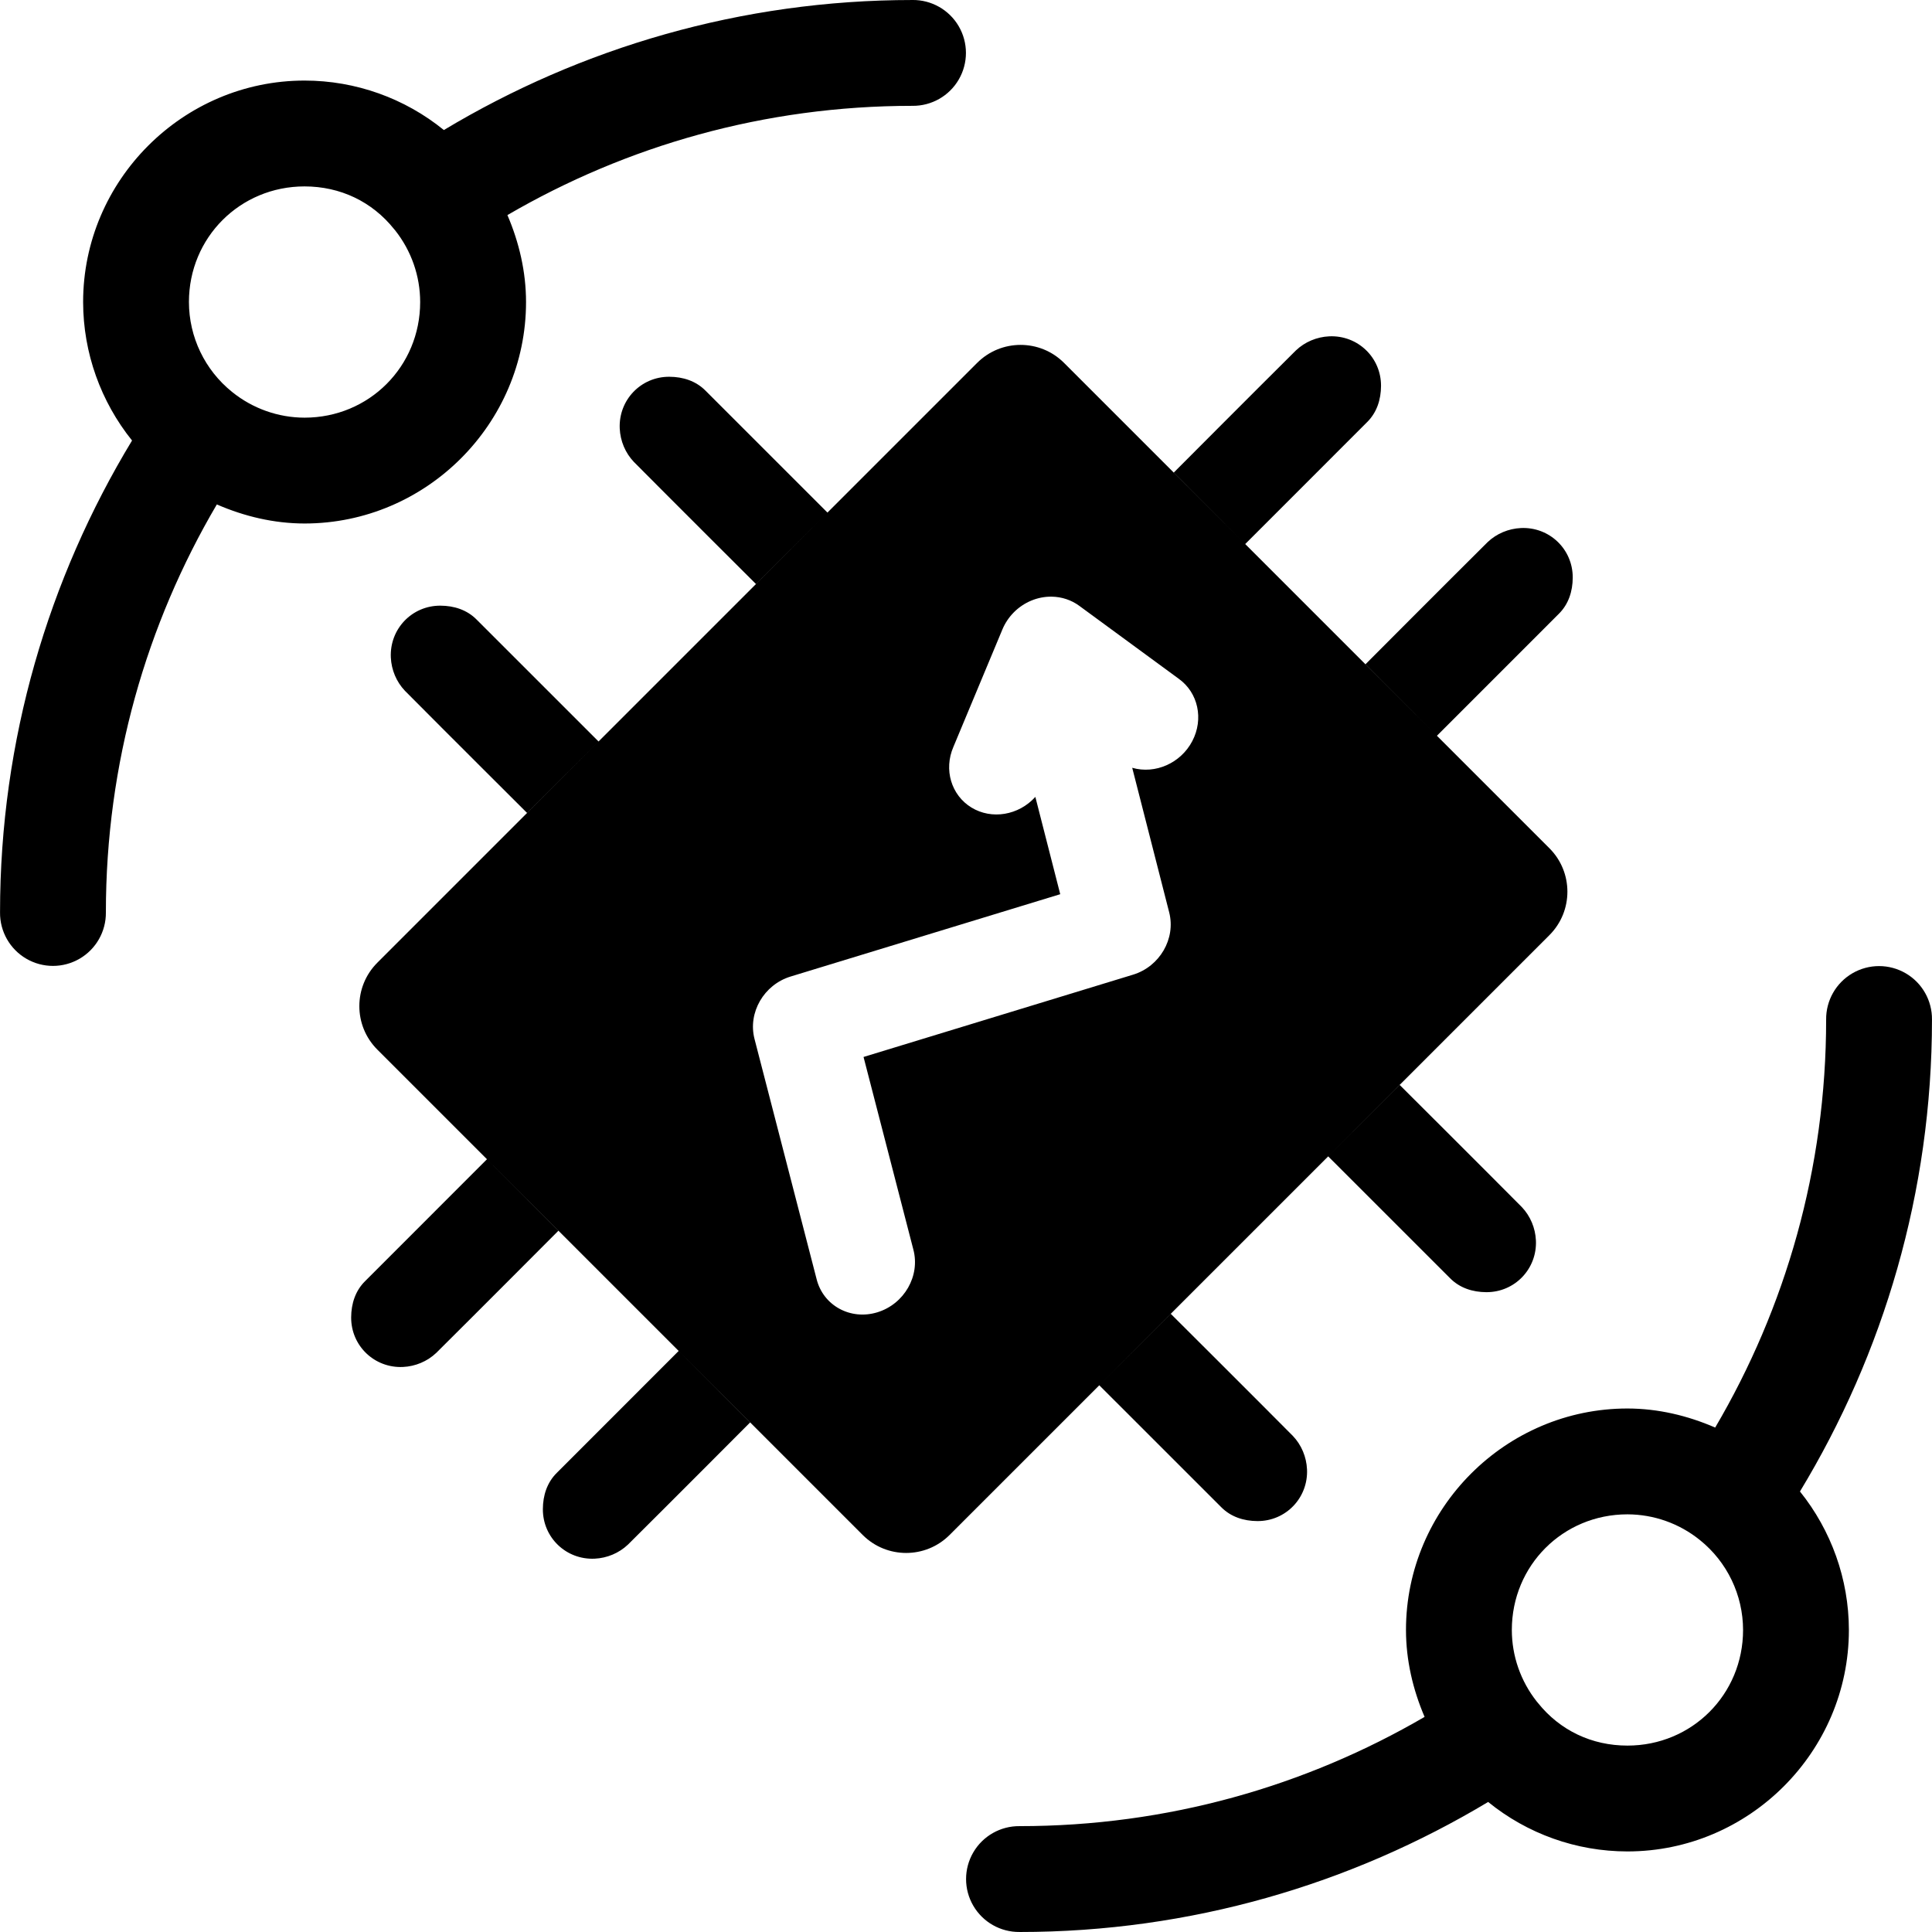
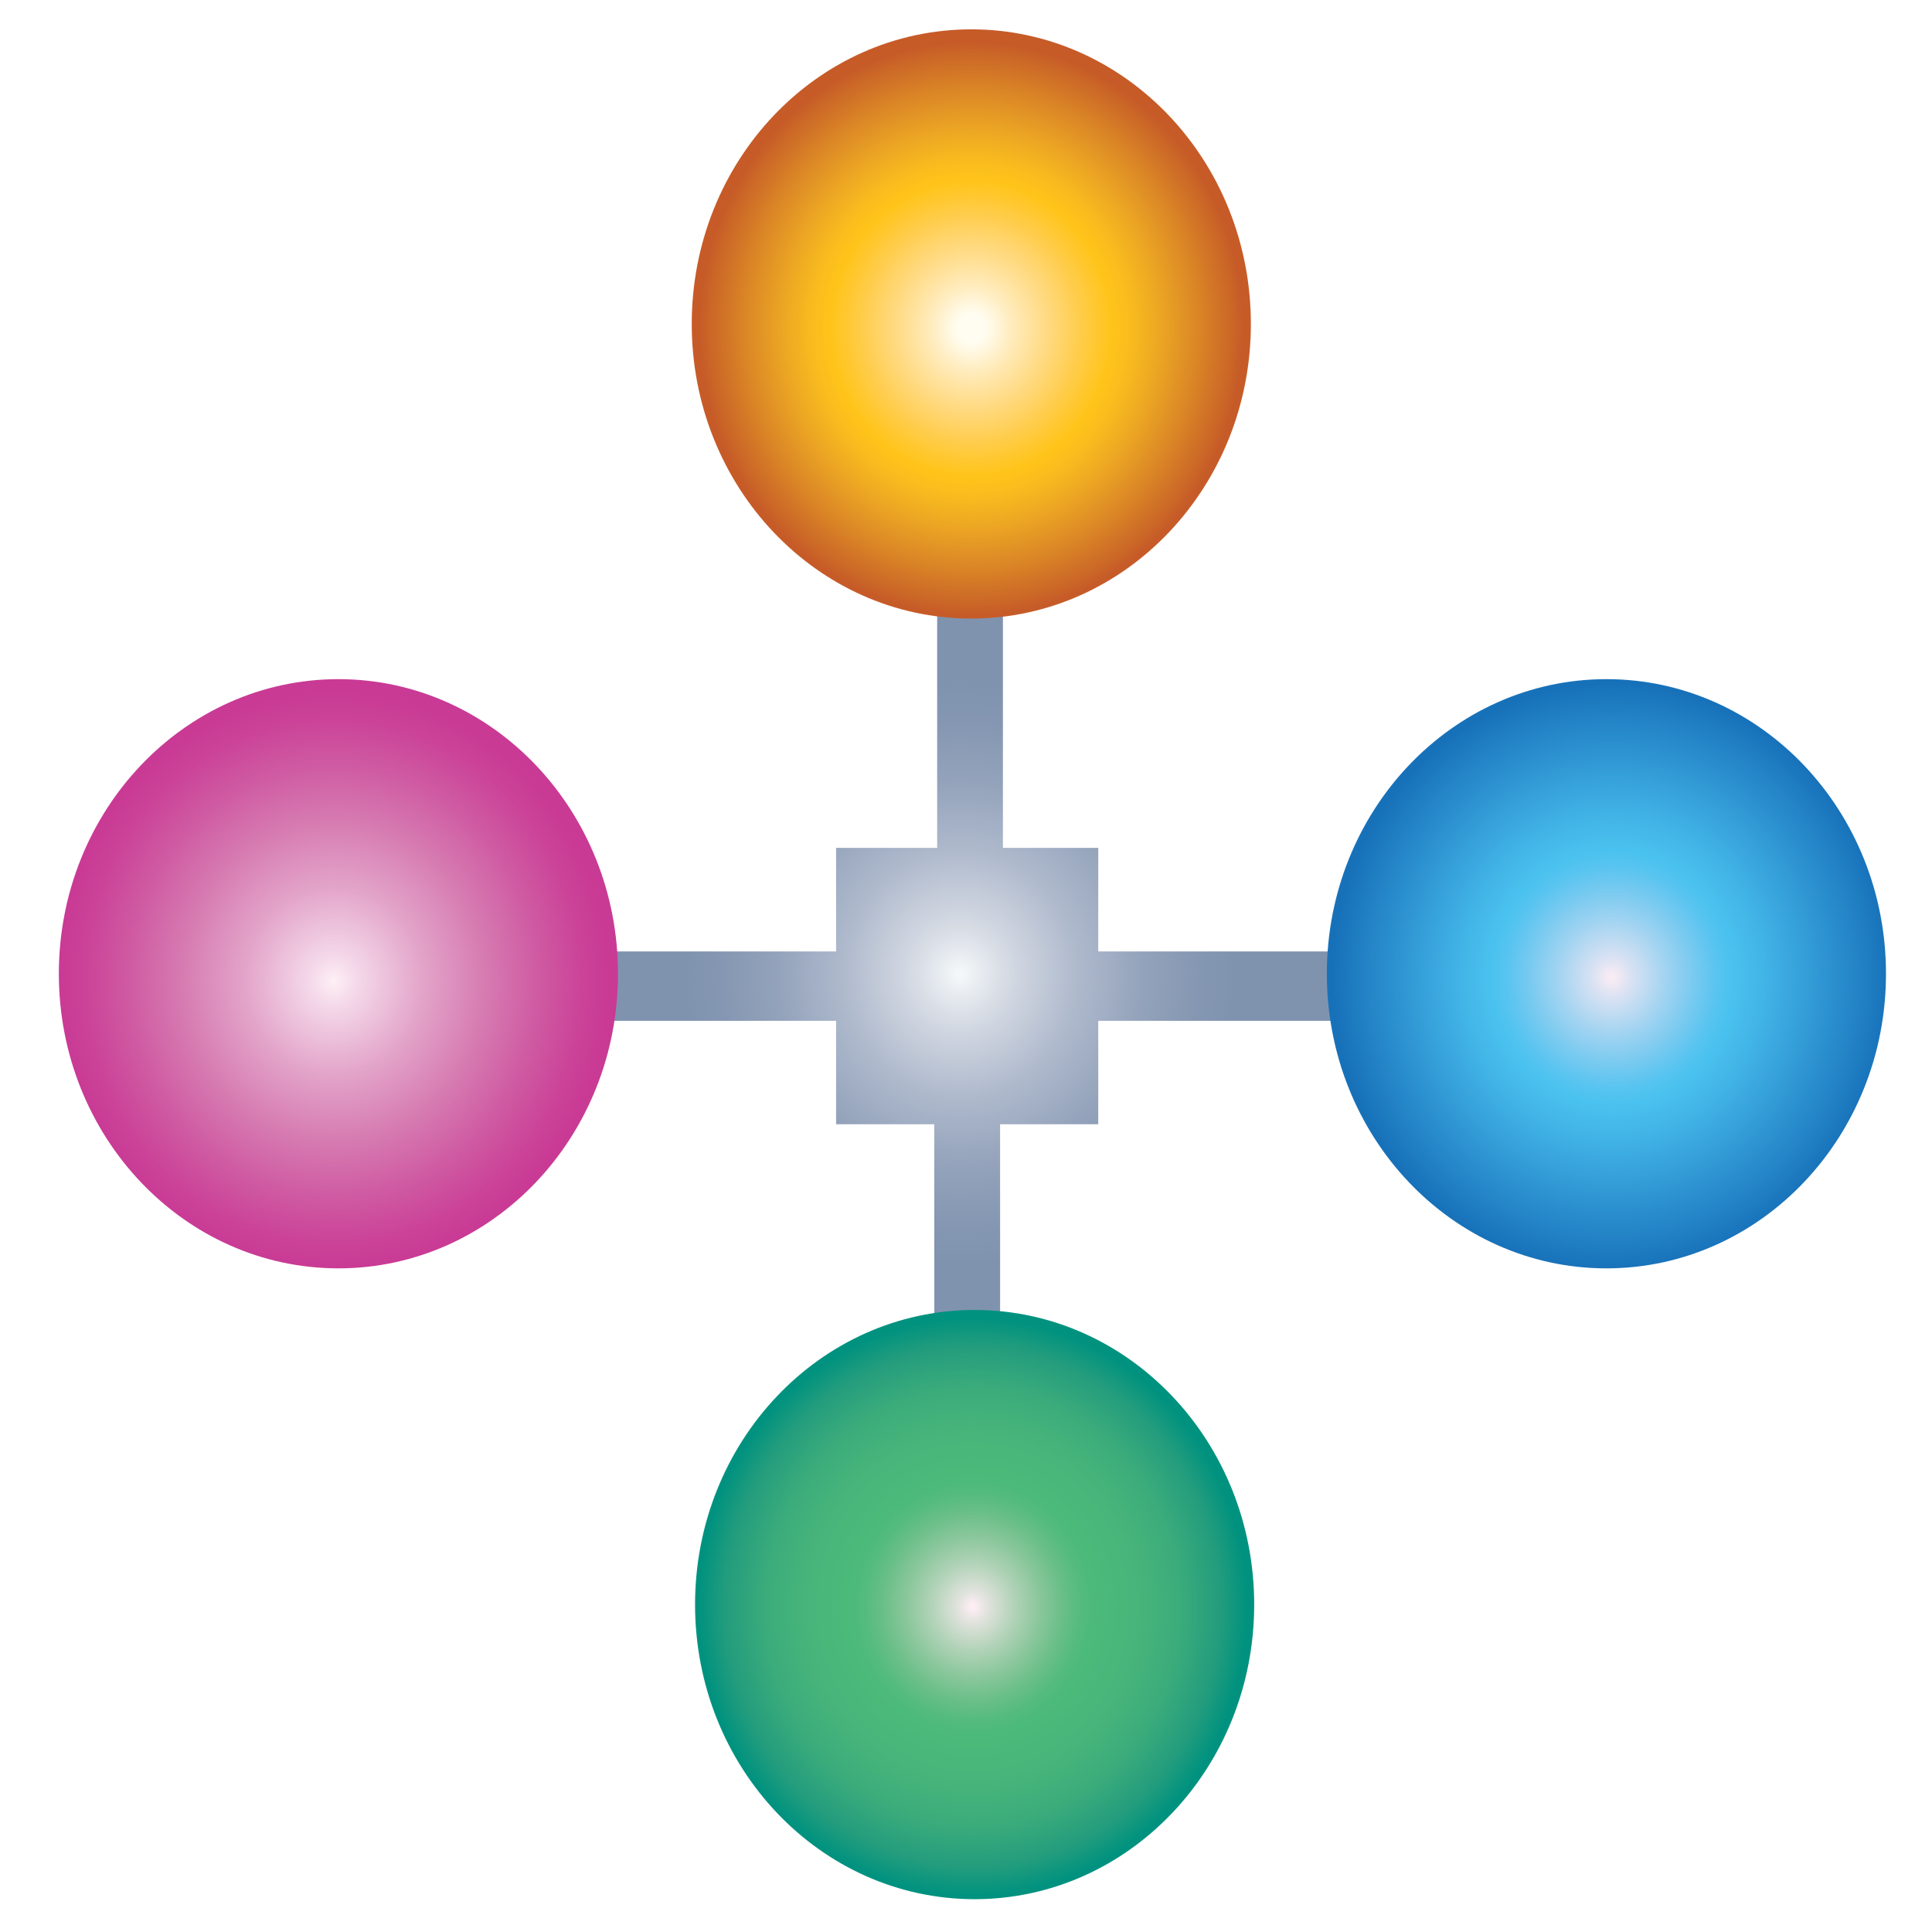
- <svg xmlns="http://www.w3.org/2000/svg" width="320" height="320" version="1.1" viewBox="0 0 320 320">
-   <g stroke-width="28" />
-   <g shape-rendering="auto">
-     <path d="m151.13 0.001c-28.363 0-54.915 7.915-77.613 21.537-6.472-5.262-14.605-8.191-23.067-8.194a8.766 8.766 0 0 0-0.004 0c-20.154 7.3e-4 -36.679 16.528-36.678 36.682a8.766 8.766 0 0 0 0 0.011c0.01 8.415 2.927 16.483 8.103 22.927-13.825 22.819-21.865 49.572-21.865 78.161a8.766 8.766 0 1 0 17.531 0c0-24.702 6.719-47.748 18.378-67.574 4.566 1.985 9.473 3.15 14.519 3.157a8.766 8.766 0 0 0 0.012 0c20.155 6.2e-4 36.683-16.527 36.682-36.682a8.766 8.766 0 0 0 0-4e-3c-0.002-4.999-1.139-9.863-3.083-14.397 19.717-11.484 42.585-18.095 67.085-18.095a8.766 8.766 0 1 0 0-17.531zm-100.69 30.874c5.913 2e-3 11.191 2.512 14.836 7.077a8.766 8.766 0 0 0 0.183 0.215c2.671 3.38 4.133 7.553 4.134 11.863-0.002 10.677-8.468 19.144-19.144 19.148-4.37-8e-3 -8.601-1.509-12-4.255a8.766 8.766 0 0 0-0.012-9e-3c-4.514-3.633-7.136-9.098-7.144-14.893 0.003-10.677 8.47-19.144 19.148-19.146z" color="#000000" color-rendering="auto" image-rendering="auto" solid-color="#000000" style="isolation:auto;mix-blend-mode:normal;text-decoration-color:#000000;text-decoration-line:none;text-decoration-style:solid;text-indent:0;text-transform:none;white-space:normal" />
-     <path d="m66.992 102.83c-1.492 1.558-2.366 3.71-2.258 6.071 0.096 2.045 0.913 4.02 2.337 5.518 6.805 6.856 20.223 20.223 20.223 20.223l11.844-11.83s-12.973-12.961-20.176-20.171c-1.604-1.633-3.75-2.314-6.012-2.324-2.358-0.011-4.467 0.954-5.959 2.512zm32.147 19.983-36.639 36.639c-3.975 3.976-3.975 10.421 0 14.397l80.387 80.387c3.976 3.976 10.422 3.976 14.398 0l99.345-99.345c3.975-3.976 3.975-10.422-6.7e-4 -14.398l-18.63-18.628-61.758-61.758c-3.976-3.975-10.421-3.975-14.397 0l-24.791 24.791zm37.914-37.914s-12.973-12.961-20.176-20.171c-1.604-1.633-3.75-2.314-6.012-2.324-4.717-0.023-8.434 3.862-8.217 8.583 0.096 2.045 0.913 4.02 2.337 5.518 6.805 6.856 20.223 20.223 20.223 20.223zm69.193 5.213s12.961-12.973 20.171-20.176c1.633-1.604 2.314-3.75 2.324-6.012 0.022-4.717-3.862-8.434-8.583-8.217-2.045 0.096-4.02 0.913-5.518 2.337-6.856 6.805-20.223 20.223-20.223 20.223zm31.753 31.753s12.961-12.973 20.171-20.176c1.633-1.604 2.314-3.75 2.324-6.012 0.022-4.717-3.862-8.434-8.583-8.217-2.045 0.096-4.02 0.913-5.518 2.337-6.856 6.805-20.223 20.223-20.223 20.223zm-18.009 69.667s12.973 12.961 20.178 20.169c1.604 1.632 3.75 2.314 6.012 2.324 4.717 0.022 8.434-3.861 8.217-8.583l-2e-3 2e-3c-0.096-2.045-0.914-4.021-2.338-5.519-6.805-6.856-20.222-20.222-20.222-20.222l-11.844 11.83zm-37.914 37.914s12.973 12.961 20.178 20.169c1.604 1.632 3.75 2.314 6.012 2.324 4.717 0.023 8.434-3.861 8.217-8.583h-2e-3c-0.096-2.045-0.913-4.021-2.337-5.518-6.805-6.856-20.223-20.223-20.223-20.223l-11.844 11.83zm-69.667-5.687s-12.961 12.973-20.169 20.178c-1.632 1.604-2.314 3.75-2.324 6.012-0.023 4.717 3.861 8.434 8.583 8.217h-0.002c2.045-0.096 4.02-0.913 5.518-2.337 6.856-6.805 20.223-20.223 20.223-20.223zm-31.753-31.753s-12.961 12.973-20.169 20.178c-1.632 1.604-2.314 3.75-2.324 6.012-0.023 4.717 3.861 8.434 8.583 8.217h-0.002c2.045-0.096 4.02-0.913 5.518-2.337 6.856-6.805 20.223-20.223 20.223-20.223zm87.237-90.554c1.679-1.706 3.967-2.66 6.297-2.626 1.663 0.024 3.253 0.55 4.562 1.51l16.499 12.1c3.201 2.297 4.144 6.659 2.231 10.312-1.914 3.653-6.123 5.524-9.951 4.423l6.124 23.948c1.113 4.352-1.564 8.968-5.983 10.317l-44.642 13.631 8.246 31.883c1.173 4.37-1.502 9.044-5.955 10.407-4.453 1.363-8.976-1.111-10.068-5.505l-10.282-39.769c-1.127-4.356 1.549-8.985 5.976-10.338l44.661-13.637-4.122-16.118c-2.763 3.064-7.234 3.808-10.586 1.762-3.353-2.047-4.614-6.29-2.986-10.047l8.117-19.454c0.433-1.038 1.067-1.989 1.862-2.797z" color="#000000" color-rendering="auto" fill-rule="evenodd" image-rendering="auto" solid-color="#000000" style="isolation:auto;mix-blend-mode:normal;text-decoration-color:#000000;text-decoration-line:none;text-decoration-style:solid;text-indent:0;text-transform:none;white-space:normal" />
-     <path d="m168.87 320c28.363 0 54.915-7.915 77.614-21.538 6.472 5.262 14.605 8.192 23.067 8.194a8.766 8.766 0 0 0 4e-3 0c20.155-7e-4 36.68-16.528 36.679-36.682a8.766 8.766 0 0 0 0-0.011c-0.01-8.415-2.927-16.484-8.103-22.927 13.825-22.82 21.866-49.572 21.866-78.162a8.766 8.766 0 1 0-17.531 0c0 24.703-6.719 47.749-18.378 67.575-4.566-1.985-9.473-3.15-14.519-3.157a8.766 8.766 0 0 0-0.012 0c-20.155-6.2e-4 -36.683 16.527-36.682 36.682 2e-3 4.999 1.139 9.863 3.083 14.397-19.717 11.484-42.586 18.095-67.086 18.095a8.766 8.766 0 1 0 0 17.531zm100.69-30.875c-5.913 0-11.191-2.512-14.836-7.077a8.766 8.766 0 0 0-0.183-0.215c-2.671-3.38-4.133-7.553-4.134-11.863 2e-3 -10.677 8.468-19.144 19.144-19.148 4.37 8e-3 8.601 1.509 12 4.255a8.766 8.766 0 0 0 0.012 9e-3c4.514 3.633 7.136 9.098 7.144 14.893-3e-3 10.677-8.47 19.145-19.148 19.146z" color="#000000" color-rendering="auto" image-rendering="auto" solid-color="#000000" style="isolation:auto;mix-blend-mode:normal;text-decoration-color:#000000;text-decoration-line:none;text-decoration-style:solid;text-indent:0;text-transform:none;white-space:normal" />
-   </g>
+ <svg xmlns="http://www.w3.org/2000/svg" width="320" height="320" version="1.1" viewBox="0 0 320 320" id="svg38">
+   <defs id="defs42">
+     <radialGradient id="SVGID_1_" cx="238.122" cy="246.249" r="92.36" gradientUnits="userSpaceOnUse">
+       <stop offset="8.043184e-03" style="stop-color:#F3F7F9" id="stop20" />
+       <stop offset="0.118" style="stop-color:#D6DBE4" id="stop22" />
+       <stop offset="0.303" style="stop-color:#AEB9CC" id="stop24" />
+       <stop offset="0.469" style="stop-color:#94A3BB" id="stop26" />
+       <stop offset="0.609" style="stop-color:#8597B2" id="stop28" />
+       <stop offset="0.708" style="stop-color:#7F93AF" id="stop30" />
+     </radialGradient>
+     <radialGradient id="SVGID_00000129203836781694822460000006390568805972796814_" cx="240.825" cy="100.774" r="64.569" gradientUnits="userSpaceOnUse" gradientTransform="matrix(0.6971608,0,0,0.7346621,-7.011944,-19.62666)">
+       <stop offset="0.049" style="stop-color:#FFFDF2" id="stop35" />
+       <stop offset="0.172" style="stop-color:#FFE8B2" id="stop37" />
+       <stop offset="0.295" style="stop-color:#FFD87B" id="stop39" />
+       <stop offset="0.397" style="stop-color:#FFCD4D" id="stop41" />
+       <stop offset="0.474" style="stop-color:#FFC72B" id="stop43" />
+       <stop offset="0.517" style="stop-color:#FFC41A" id="stop45" />
+       <stop offset="0.583" style="stop-color:#F9BC1E" id="stop47" />
+       <stop offset="0.686" style="stop-color:#EDA823" id="stop49" />
+       <stop offset="0.813" style="stop-color:#DD8B26" id="stop51" />
+       <stop offset="0.958" style="stop-color:#CB6727" id="stop53" />
+       <stop offset="1" style="stop-color:#C65B28" id="stop55" />
+     </radialGradient>
+     <radialGradient id="SVGID_00000039815194632815794430000001900237238569290167_" cx="89.307" cy="247.904" r="65.211" gradientUnits="userSpaceOnUse" gradientTransform="matrix(0.6971608,0,0,0.7346621,-7.011944,-19.62666)">
+       <stop offset="8.043184e-03" style="stop-color:#FDEDF4" id="stop60" />
+       <stop offset="0.089" style="stop-color:#F4D8E9" id="stop62" />
+       <stop offset="0.335" style="stop-color:#E2A2C8" id="stop64" />
+       <stop offset="0.558" style="stop-color:#D67AB1" id="stop66" />
+       <stop offset="0.75" style="stop-color:#CF5AA2" id="stop68" />
+       <stop offset="0.904" style="stop-color:#CB4398" id="stop70" />
+       <stop offset="1" style="stop-color:#C93A95" id="stop72" />
+     </radialGradient>
+     <radialGradient id="SVGID_00000093877177837186022340000015456694378651029406_" cx="392.987" cy="247.065" r="66.366" gradientUnits="userSpaceOnUse" gradientTransform="matrix(0.6971608,0,0,0.7346621,-7.011944,-19.62666)">
+       <stop offset="0" style="stop-color:#FDEDF4" id="stop77" />
+       <stop offset="0.068" style="stop-color:#DAE2F3" id="stop79" />
+       <stop offset="0.188" style="stop-color:#A4D4F1" id="stop81" />
+       <stop offset="0.293" style="stop-color:#79CAF0" id="stop83" />
+       <stop offset="0.378" style="stop-color:#58C4F0" id="stop85" />
+       <stop offset="0.431" style="stop-color:#4AC2EF" id="stop87" />
+       <stop offset="0.531" style="stop-color:#43B6E8" id="stop89" />
+       <stop offset="0.73" style="stop-color:#3199D5" id="stop91" />
+       <stop offset="1" style="stop-color:#1771B9" id="stop93" />
+     </radialGradient>
+     <radialGradient id="SVGID_00000018926571816506027210000005164006588569812887_" cx="241.165" cy="388.974" r="65.211" gradientUnits="userSpaceOnUse" gradientTransform="matrix(0.6971608,0,0,0.7346621,-7.011944,-19.62666)">
+       <stop offset="8.043184e-03" style="stop-color:#FDEDF4" id="stop98" />
+       <stop offset="0.052" style="stop-color:#E2E3DE" id="stop100" />
+       <stop offset="0.15" style="stop-color:#B2D3B8" id="stop102" />
+       <stop offset="0.242" style="stop-color:#8BC79C" id="stop104" />
+       <stop offset="0.324" style="stop-color:#6BBF89" id="stop106" />
+       <stop offset="0.393" style="stop-color:#54BB7E" id="stop108" />
+       <stop offset="0.441" style="stop-color:#4BBA7A" id="stop110" />
+       <stop offset="0.595" style="stop-color:#48B57A" id="stop112" />
+       <stop offset="0.747" style="stop-color:#3CAC7B" id="stop114" />
+       <stop offset="0.897" style="stop-color:#249D7D" id="stop116" />
+       <stop offset="1" style="stop-color:#00927F" id="stop118" />
+     </radialGradient>
+   </defs>
+   <g stroke-width="28" id="g28" />
+   <polygon class="st0" points="208.7,241.22 208.7,217.87 232.71,217.87 232.71,156.66 248.33,156.66 248.33,217.87 270.98,217.87 270.98,241.22 333.17,241.22 333.17,256.86 270.98,256.86 270.98,280.18 247.66,280.18 247.66,335.83 232.02,335.83 232.02,280.18 208.7,280.18 208.7,256.86 143.07,256.86 143.07,241.22 " id="polygon33" style="fill:url(#SVGID_1_)" transform="matrix(0.6971608,0,0,0.7346621,-7.011944,-19.62666)" />
+   <ellipse style="fill:url(#SVGID_00000129203836781694822460000006390568805972796814_);stroke-width:0.716" cx="160.878" cy="53.656" id="circle58" rx="46.305" ry="48.796" />
+   <ellipse style="fill:url(#SVGID_00000039815194632815794430000001900237238569290167_);stroke-width:0.716" cx="56.053" cy="161.284" id="circle75" rx="46.305" ry="48.796" />
+   <ellipse style="fill:url(#SVGID_00000093877177837186022340000015456694378651029406_);stroke-width:0.716" cx="266.073" cy="161.284" id="circle96" rx="46.305" ry="48.796" />
+   <ellipse style="fill:url(#SVGID_00000018926571816506027210000005164006588569812887_);stroke-width:0.716" cx="161.429" cy="265.768" id="circle121" rx="46.305" ry="48.796" />
</svg>
